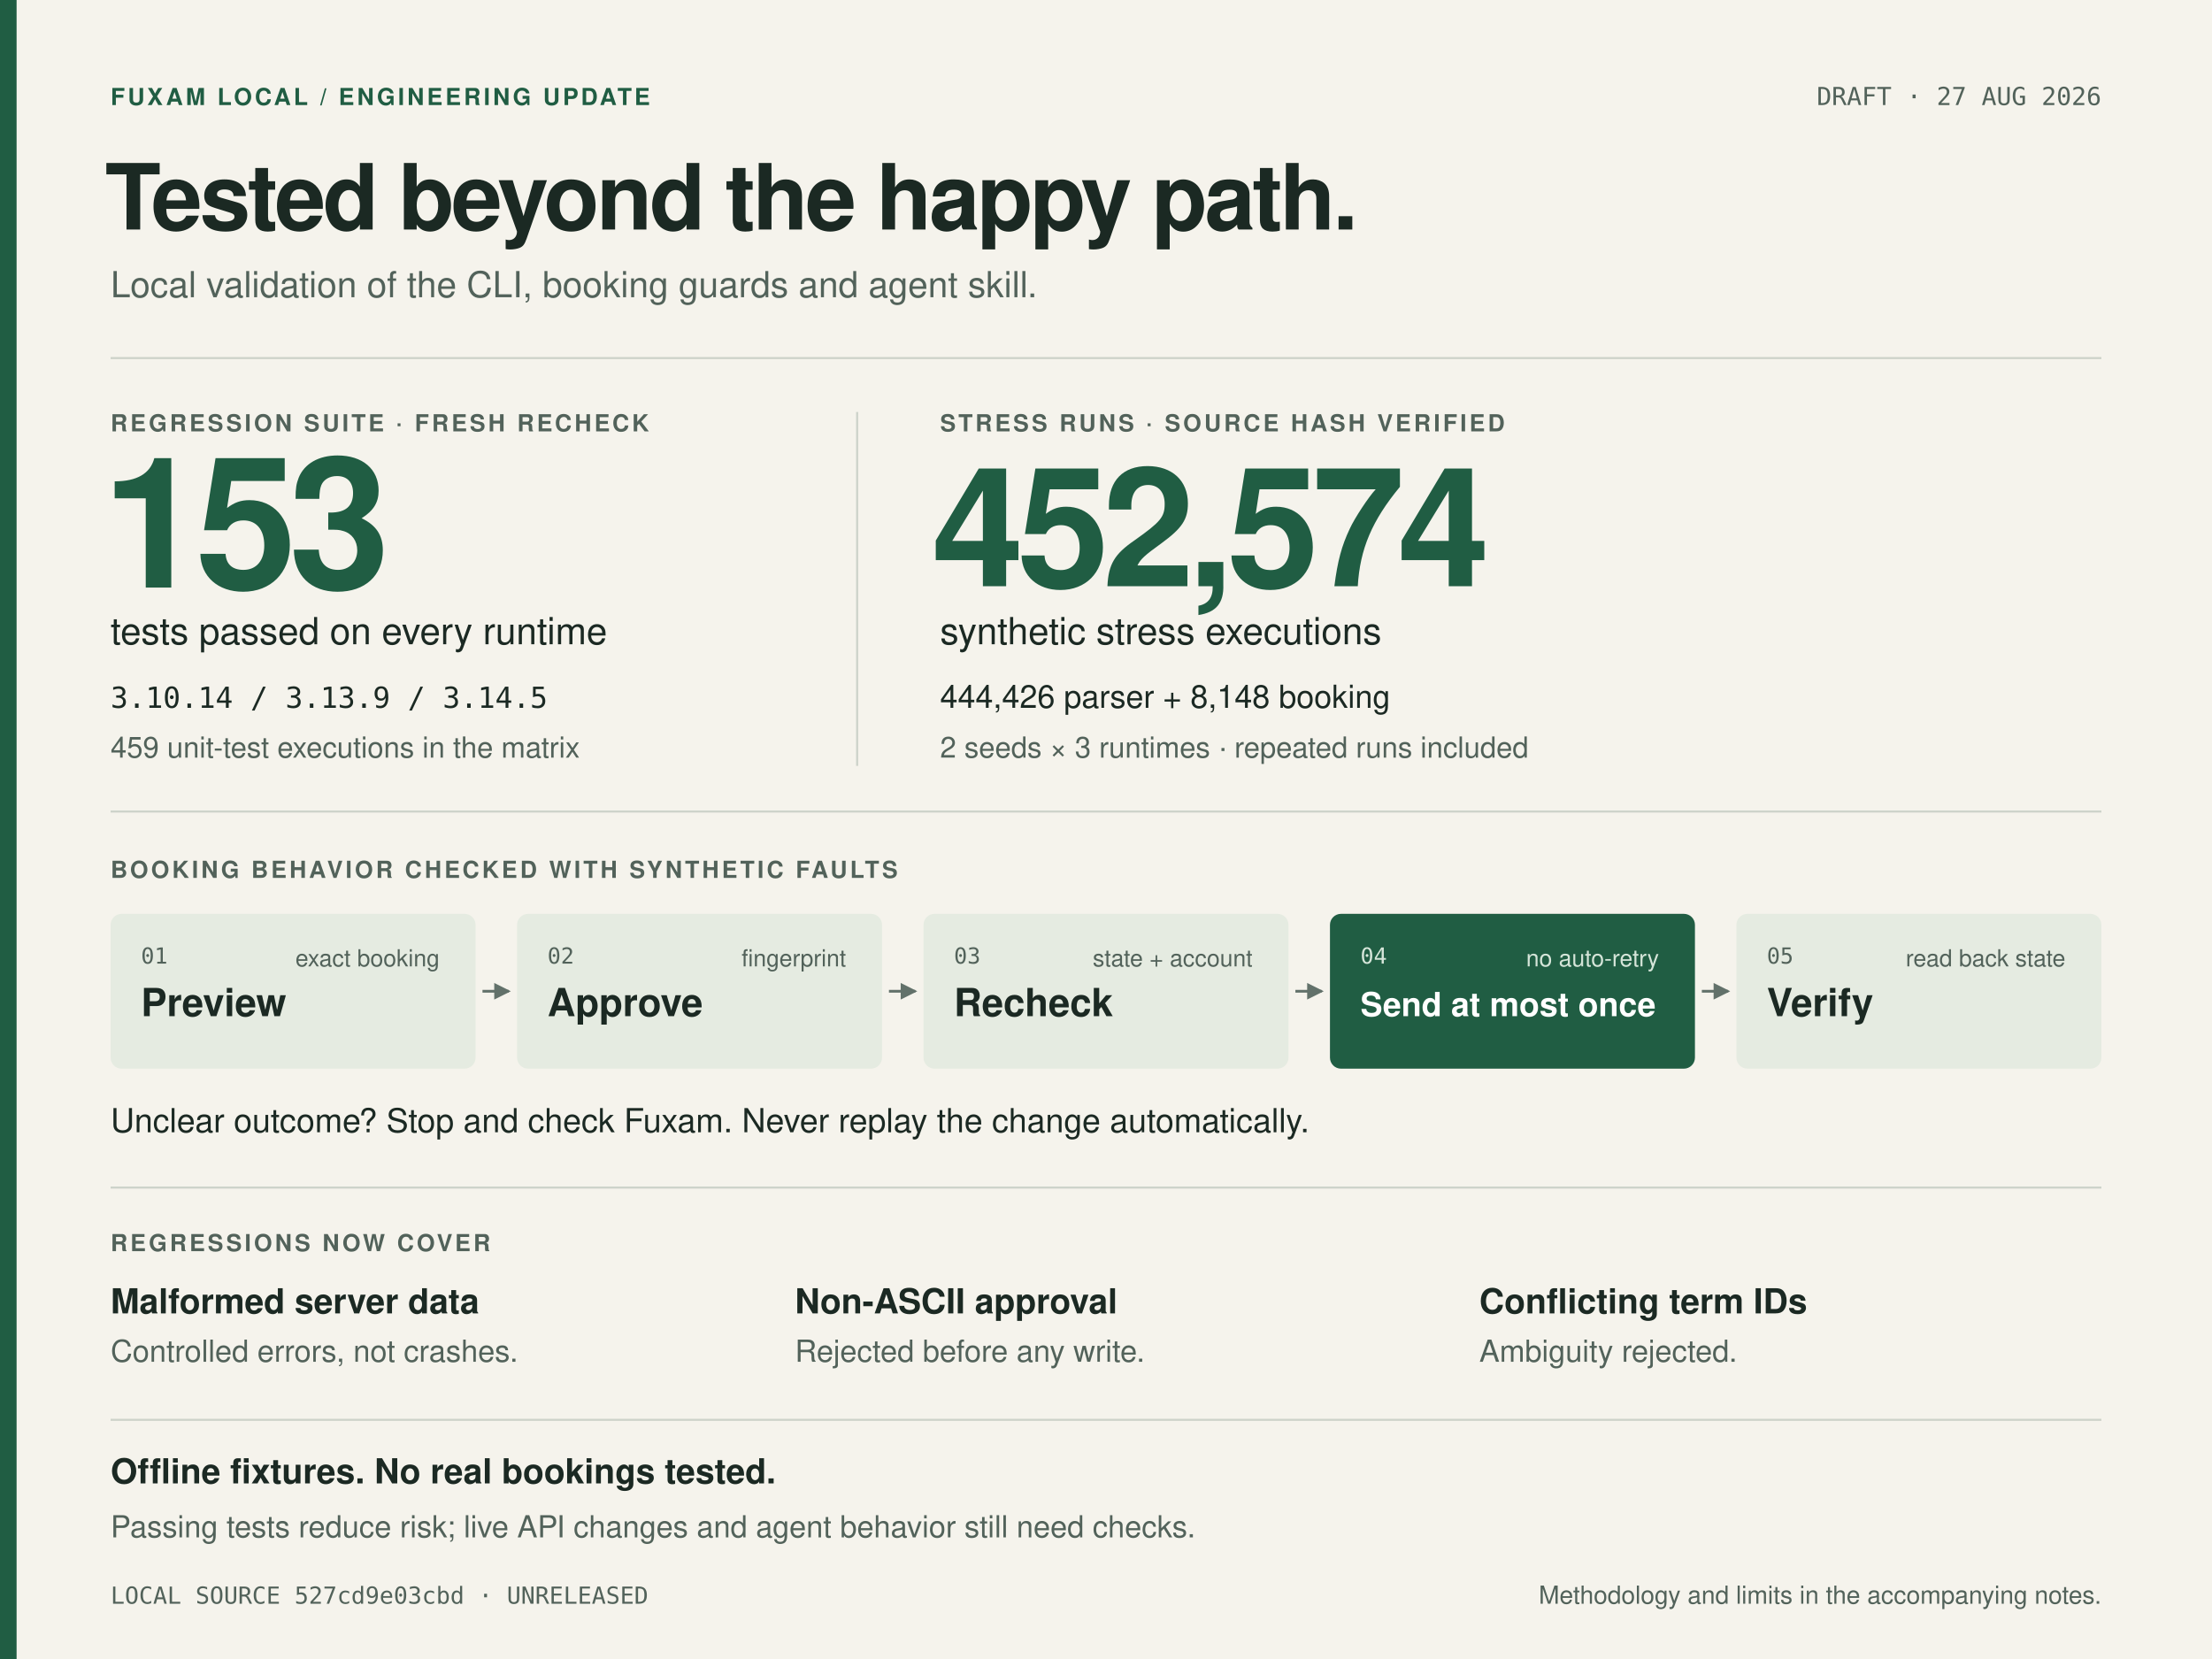
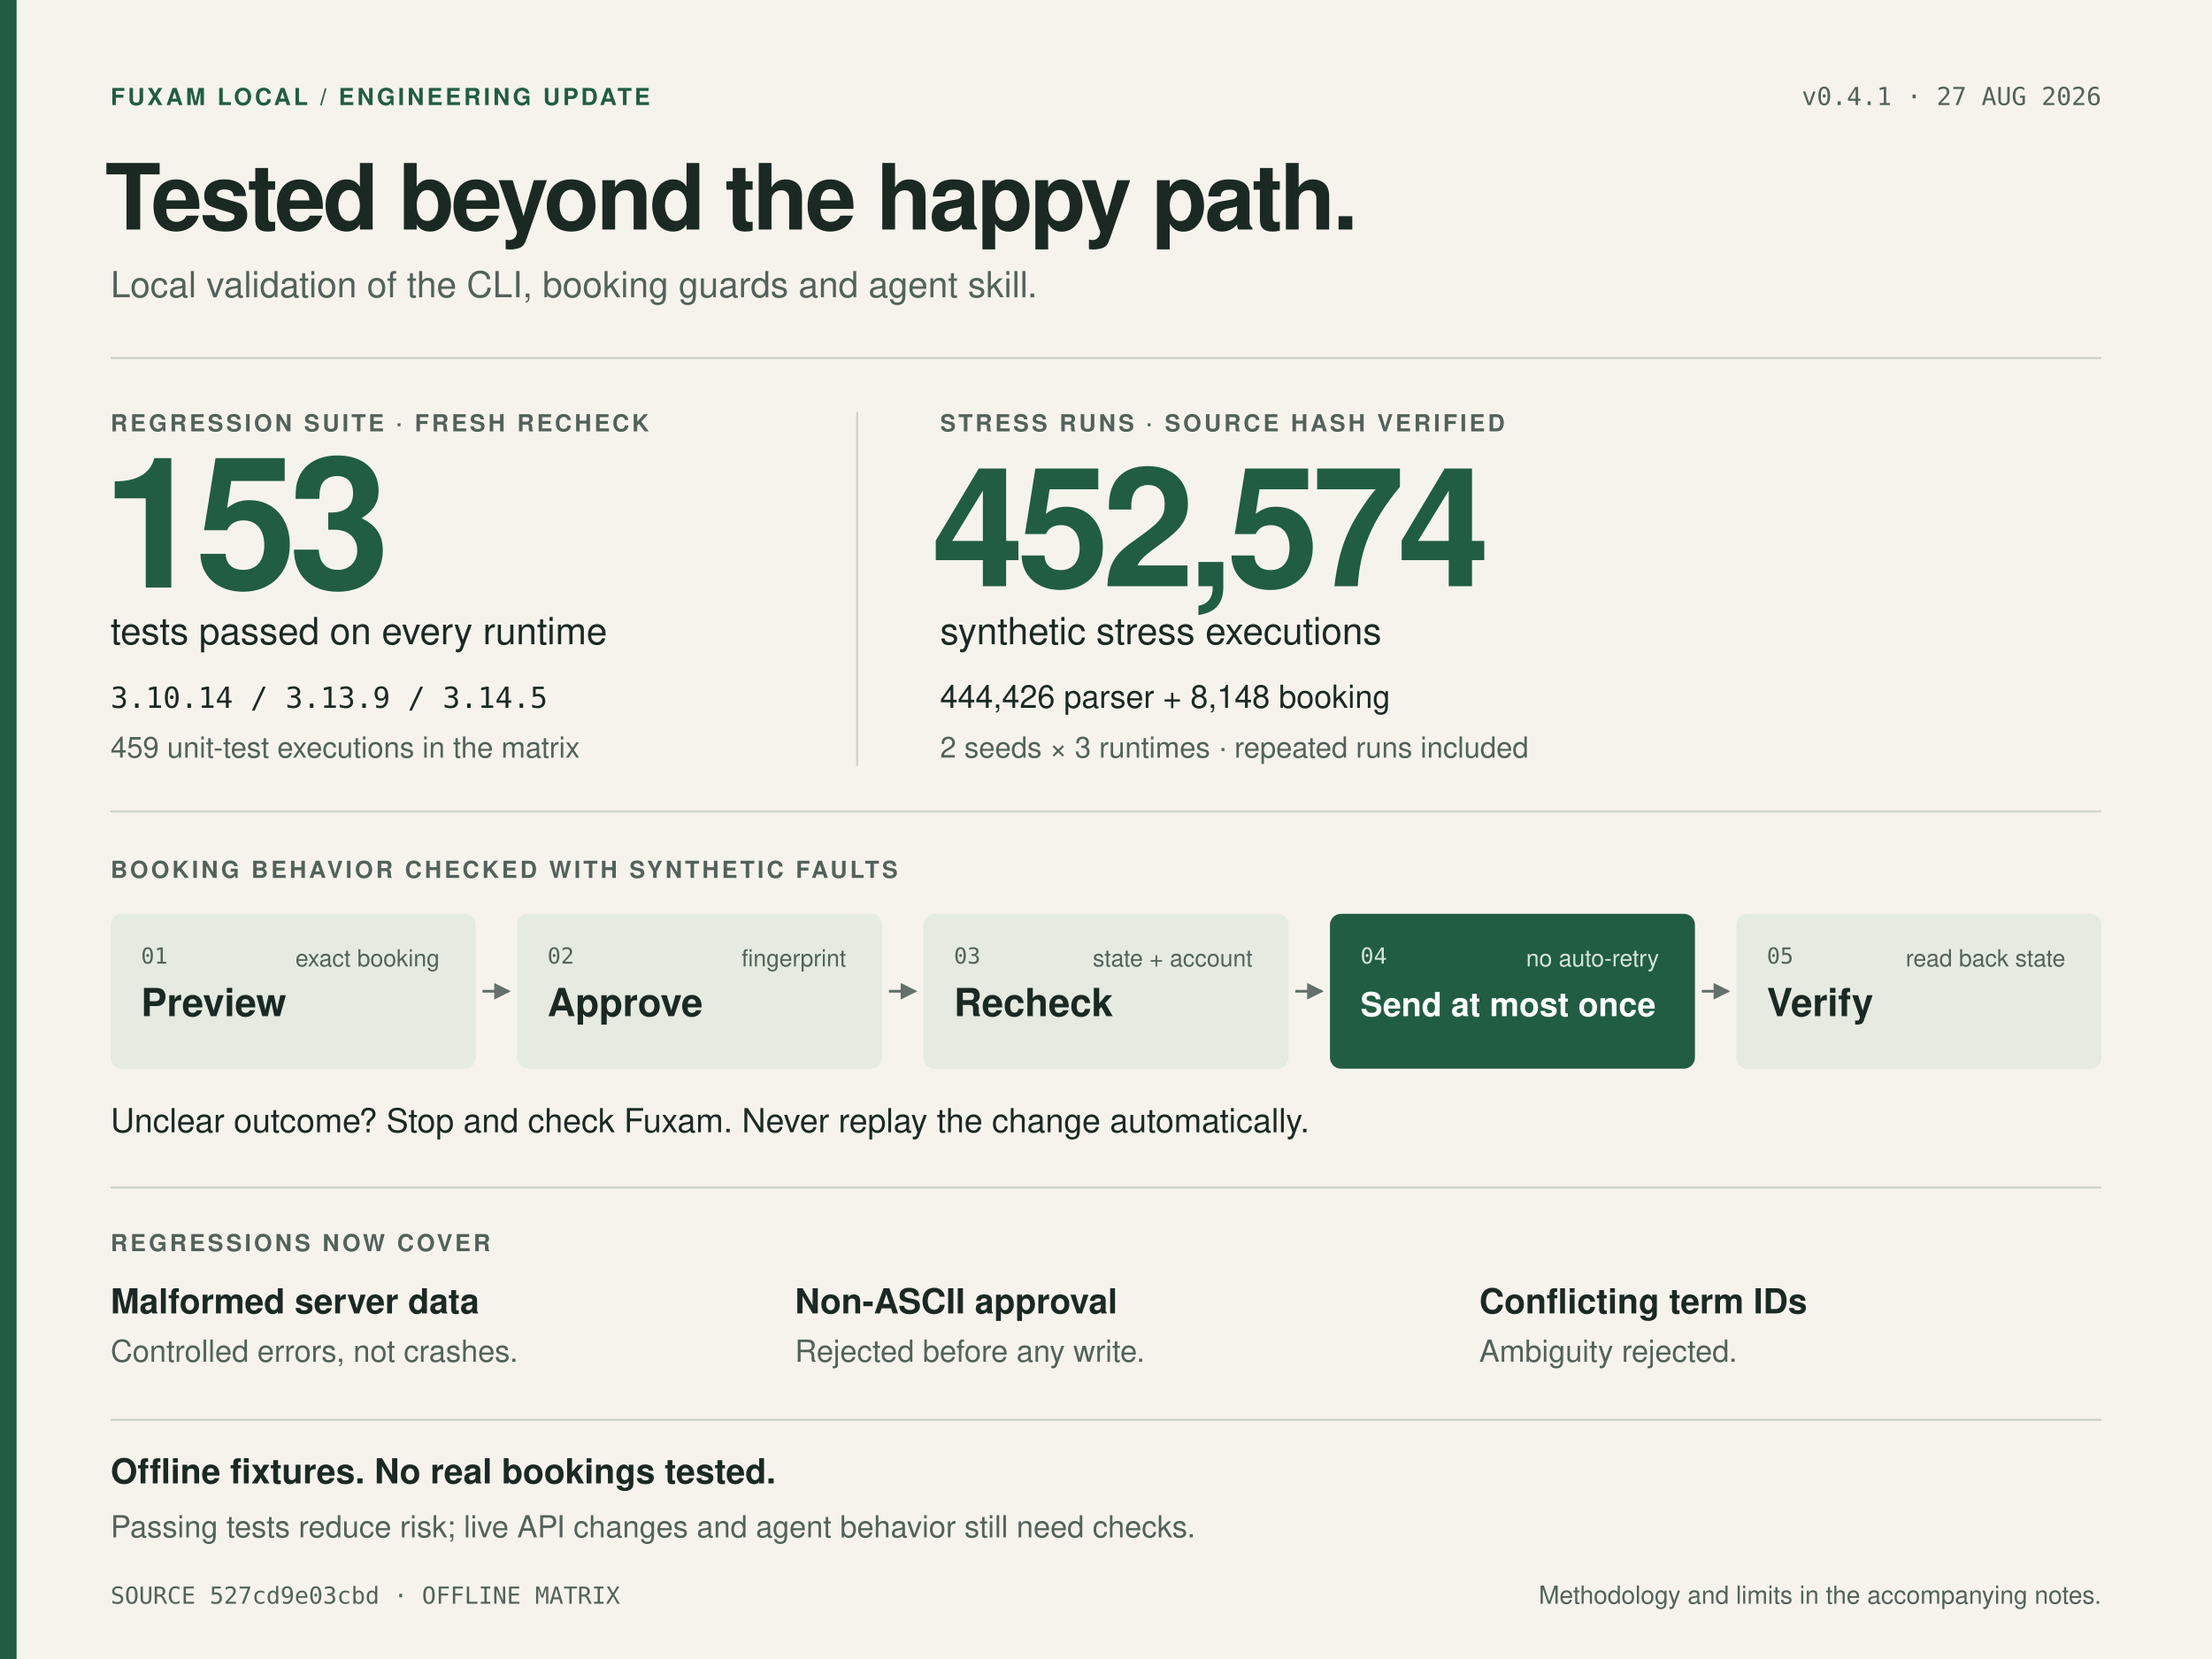
<svg xmlns="http://www.w3.org/2000/svg" width="1600" height="1200" viewBox="0 0 1600 1200" role="img" aria-labelledby="title description">
  <defs>
    <marker id="arrow" viewBox="0 0 8 8" refX="7" refY="4" markerWidth="6" markerHeight="6" orient="auto-start-reverse">
      <path d="M 0 0 L 8 4 L 0 8 Z" fill="#62716A" />
    </marker>
    <style>
      text { font-family: 'Helvetica Neue', Helvetica, Arial, sans-serif; fill: #1B2923; }
      .mono { font-family: 'SFMono-Regular', Menlo, Consolas, monospace; }
      .muted { fill: #52625A; }
      .label { font-size: 17px; font-weight: 600; letter-spacing: 2px; }
      .rule { stroke: #CDD3CA; stroke-width: 1.5; }
      .green { fill: #205D43; }
    </style>
  </defs>
  <rect width="1600" height="1200" fill="#F5F3EC" />
  <rect width="12" height="1200" fill="#205D43" />
  <text x="80" y="76" class="label green">FUXAM LOCAL / ENGINEERING UPDATE</text>
-   <text x="1520" y="76" text-anchor="end" class="mono muted" font-size="18">DRAFT · 27 AUG 2026</text>
+   <text x="1520" y="76" text-anchor="end" class="mono muted" font-size="18">v0.4.1 · 27 AUG 2026</text>
  <text x="76" y="166" font-size="66" font-weight="650" letter-spacing="-2">Tested beyond the happy path.</text>
  <text x="80" y="215" font-size="26" class="muted">Local validation of the CLI, booking guards and agent skill.</text>
  <line x1="80" y1="259" x2="1520" y2="259" class="rule" />
  <text x="80" y="312" class="label muted">REGRESSION SUITE · FRESH RECHECK</text>
  <text x="74" y="425" font-size="132" font-weight="650" letter-spacing="-6" class="green">153</text>
  <text x="80" y="466" font-size="27" font-weight="500">tests passed on every runtime</text>
  <text x="80" y="512" font-size="21" class="mono">3.10.14 / 3.13.9 / 3.14.5</text>
  <text x="80" y="548" font-size="21" class="muted">459 unit-test executions in the matrix</text>
  <line x1="620" y1="298" x2="620" y2="554" class="rule" />
  <text x="680" y="312" class="label muted">STRESS RUNS · SOURCE HASH VERIFIED</text>
  <text x="674" y="424" font-size="120" font-weight="650" letter-spacing="-5" class="green">452,574</text>
  <text x="680" y="466" font-size="27" font-weight="500">synthetic stress executions</text>
  <text x="680" y="512" font-size="23">444,426 parser + 8,148 booking</text>
  <text x="680" y="548" font-size="21" class="muted">2 seeds × 3 runtimes · repeated runs included</text>
  <line x1="80" y1="587" x2="1520" y2="587" class="rule" />
  <text x="80" y="635" class="label muted">BOOKING BEHAVIOR CHECKED WITH SYNTHETIC FAULTS</text>
  <g>
    <rect x="80" y="661" width="264" height="112" rx="8" fill="#E5EBE1" />
    <text x="102" y="697" font-size="16" class="mono muted">01</text>
    <text x="102" y="735" font-size="28" font-weight="600">Preview</text>
    <text x="318" y="699" text-anchor="end" font-size="17" class="muted">exact booking</text>
    <rect x="374" y="661" width="264" height="112" rx="8" fill="#E5EBE1" />
    <text x="396" y="697" font-size="16" class="mono muted">02</text>
    <text x="396" y="735" font-size="28" font-weight="600">Approve</text>
    <text x="612" y="699" text-anchor="end" font-size="17" class="muted">fingerprint</text>
    <rect x="668" y="661" width="264" height="112" rx="8" fill="#E5EBE1" />
    <text x="690" y="697" font-size="16" class="mono muted">03</text>
    <text x="690" y="735" font-size="28" font-weight="600">Recheck</text>
    <text x="906" y="699" text-anchor="end" font-size="17" class="muted">state + account</text>
    <rect x="962" y="661" width="264" height="112" rx="8" fill="#205D43" />
    <text x="984" y="697" font-size="16" class="mono" style="fill:#D5E5D9">04</text>
    <text x="984" y="735" font-size="24" font-weight="600" style="fill:#FFFFFF">Send at most once</text>
    <text x="1200" y="699" text-anchor="end" font-size="17" style="fill:#D5E5D9">no auto-retry</text>
    <rect x="1256" y="661" width="264" height="112" rx="8" fill="#E5EBE1" />
    <text x="1278" y="697" font-size="16" class="mono muted">05</text>
    <text x="1278" y="735" font-size="28" font-weight="600">Verify</text>
    <text x="1494" y="699" text-anchor="end" font-size="17" class="muted">read back state</text>
    <g stroke="#62716A" stroke-width="2" fill="none" marker-end="url(#arrow)">
      <path d="M 349 717 H 368" />
      <path d="M 643 717 H 662" />
      <path d="M 937 717 H 956" />
      <path d="M 1231 717 H 1250" />
    </g>
  </g>
  <text x="80" y="819" font-size="24">Unclear outcome? Stop and check Fuxam. Never replay the change automatically.</text>
  <line x1="80" y1="859" x2="1520" y2="859" class="rule" />
  <text x="80" y="905" class="label muted">REGRESSIONS NOW COVER</text>
  <text x="80" y="950" font-size="25" font-weight="600">Malformed server data</text>
  <text x="80" y="985" font-size="22" class="muted">Controlled errors, not crashes.</text>
  <text x="575" y="950" font-size="25" font-weight="600">Non-ASCII approval</text>
  <text x="575" y="985" font-size="22" class="muted">Rejected before any write.</text>
  <text x="1070" y="950" font-size="25" font-weight="600">Conflicting term IDs</text>
  <text x="1070" y="985" font-size="22" class="muted">Ambiguity rejected.</text>
  <line x1="80" y1="1027" x2="1520" y2="1027" class="rule" />
  <text x="80" y="1073" font-size="25" font-weight="600">Offline fixtures. No real bookings tested.</text>
  <text x="80" y="1112" font-size="22" class="muted">Passing tests reduce risk; live API changes and agent behavior still need checks.</text>
-   <text x="80" y="1160" font-size="17" class="mono muted">LOCAL SOURCE 527cd9e03cbd · UNRELEASED</text>
+   <text x="80" y="1160" font-size="17" class="mono muted">SOURCE 527cd9e03cbd · OFFLINE MATRIX</text>
  <text x="1520" y="1160" text-anchor="end" font-size="18" class="muted">Methodology and limits in the accompanying notes.</text>
</svg>
